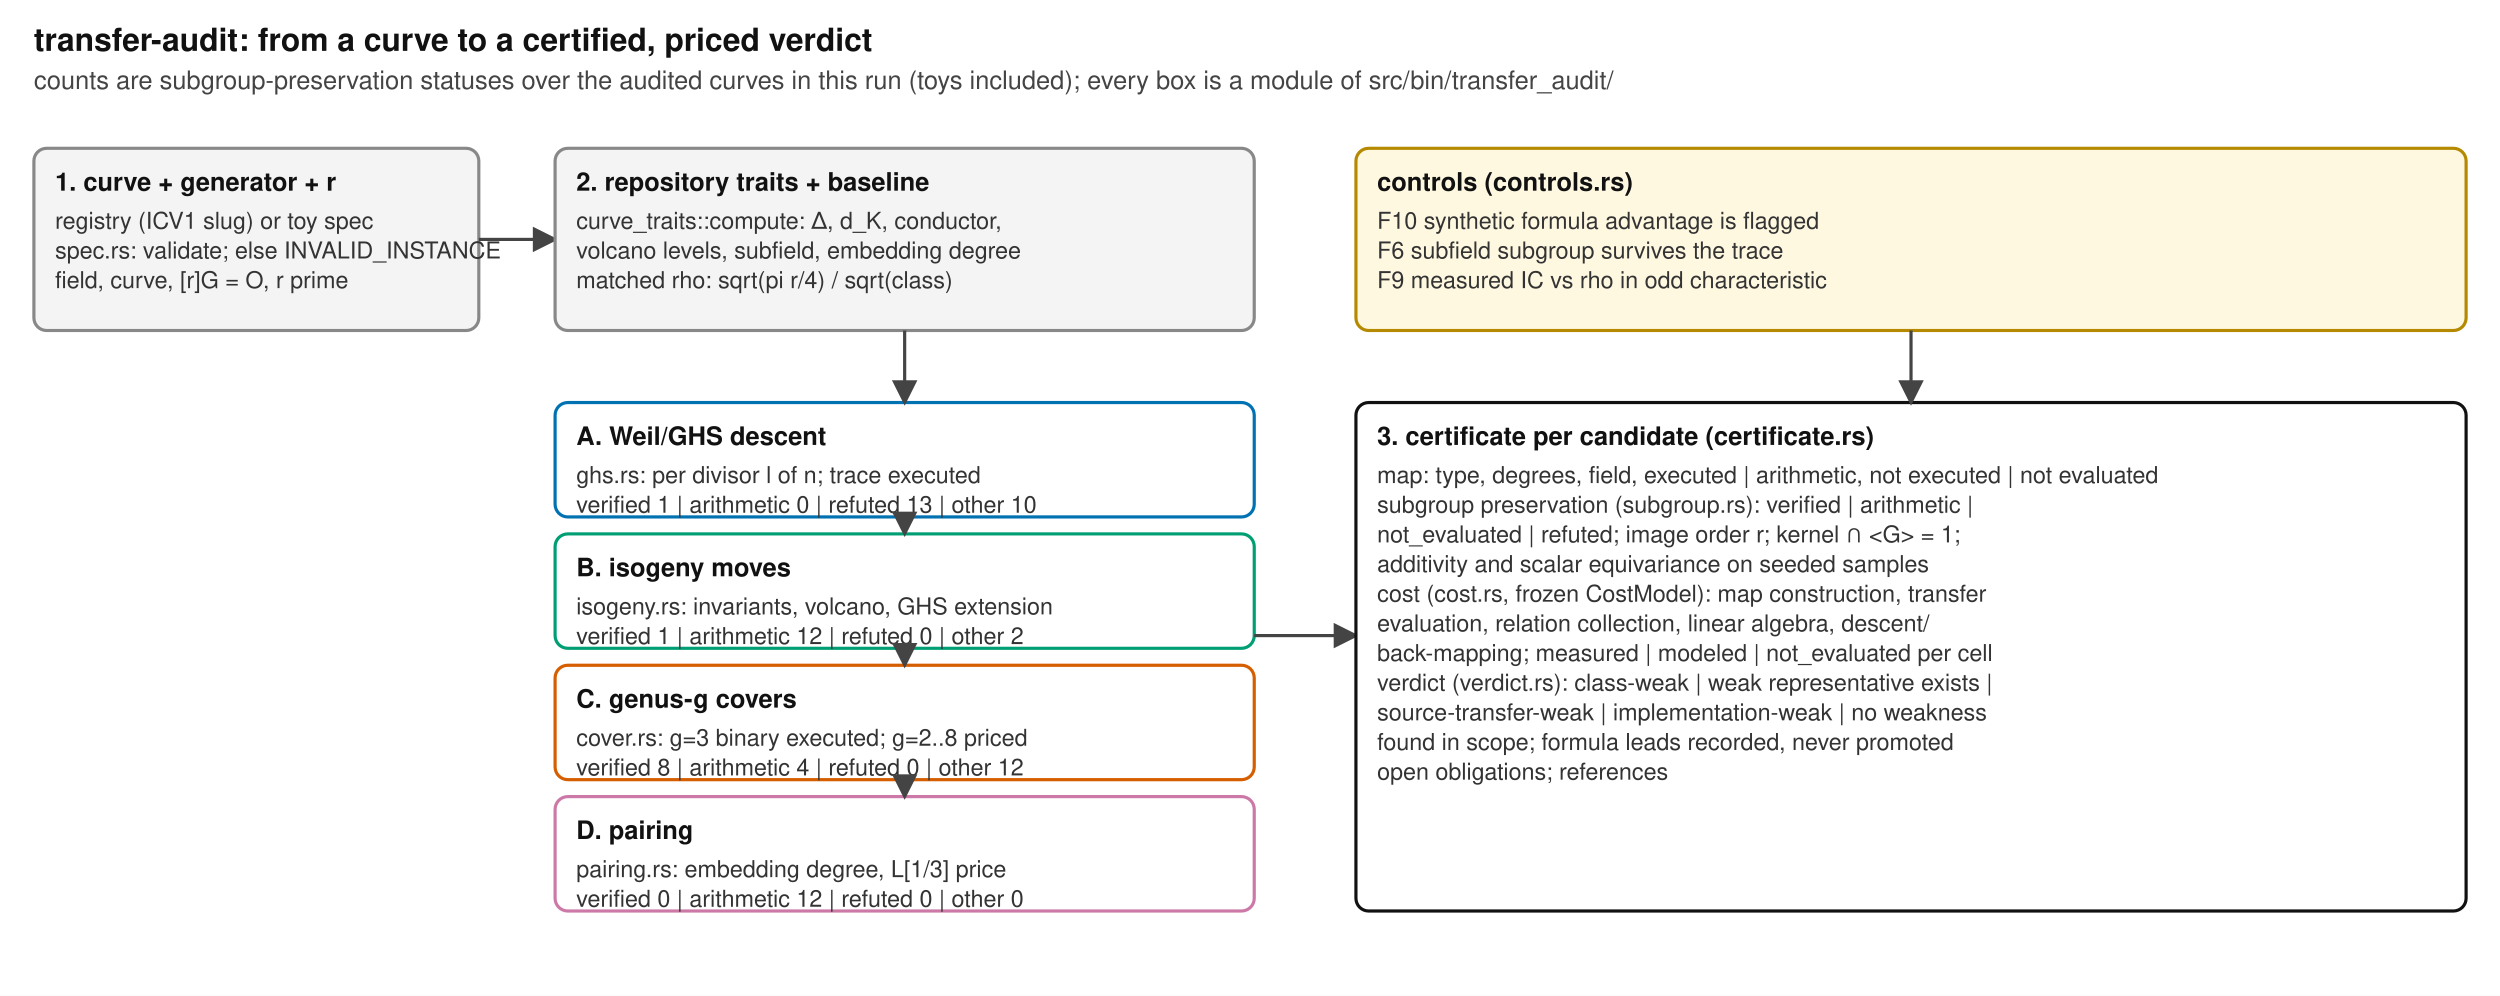
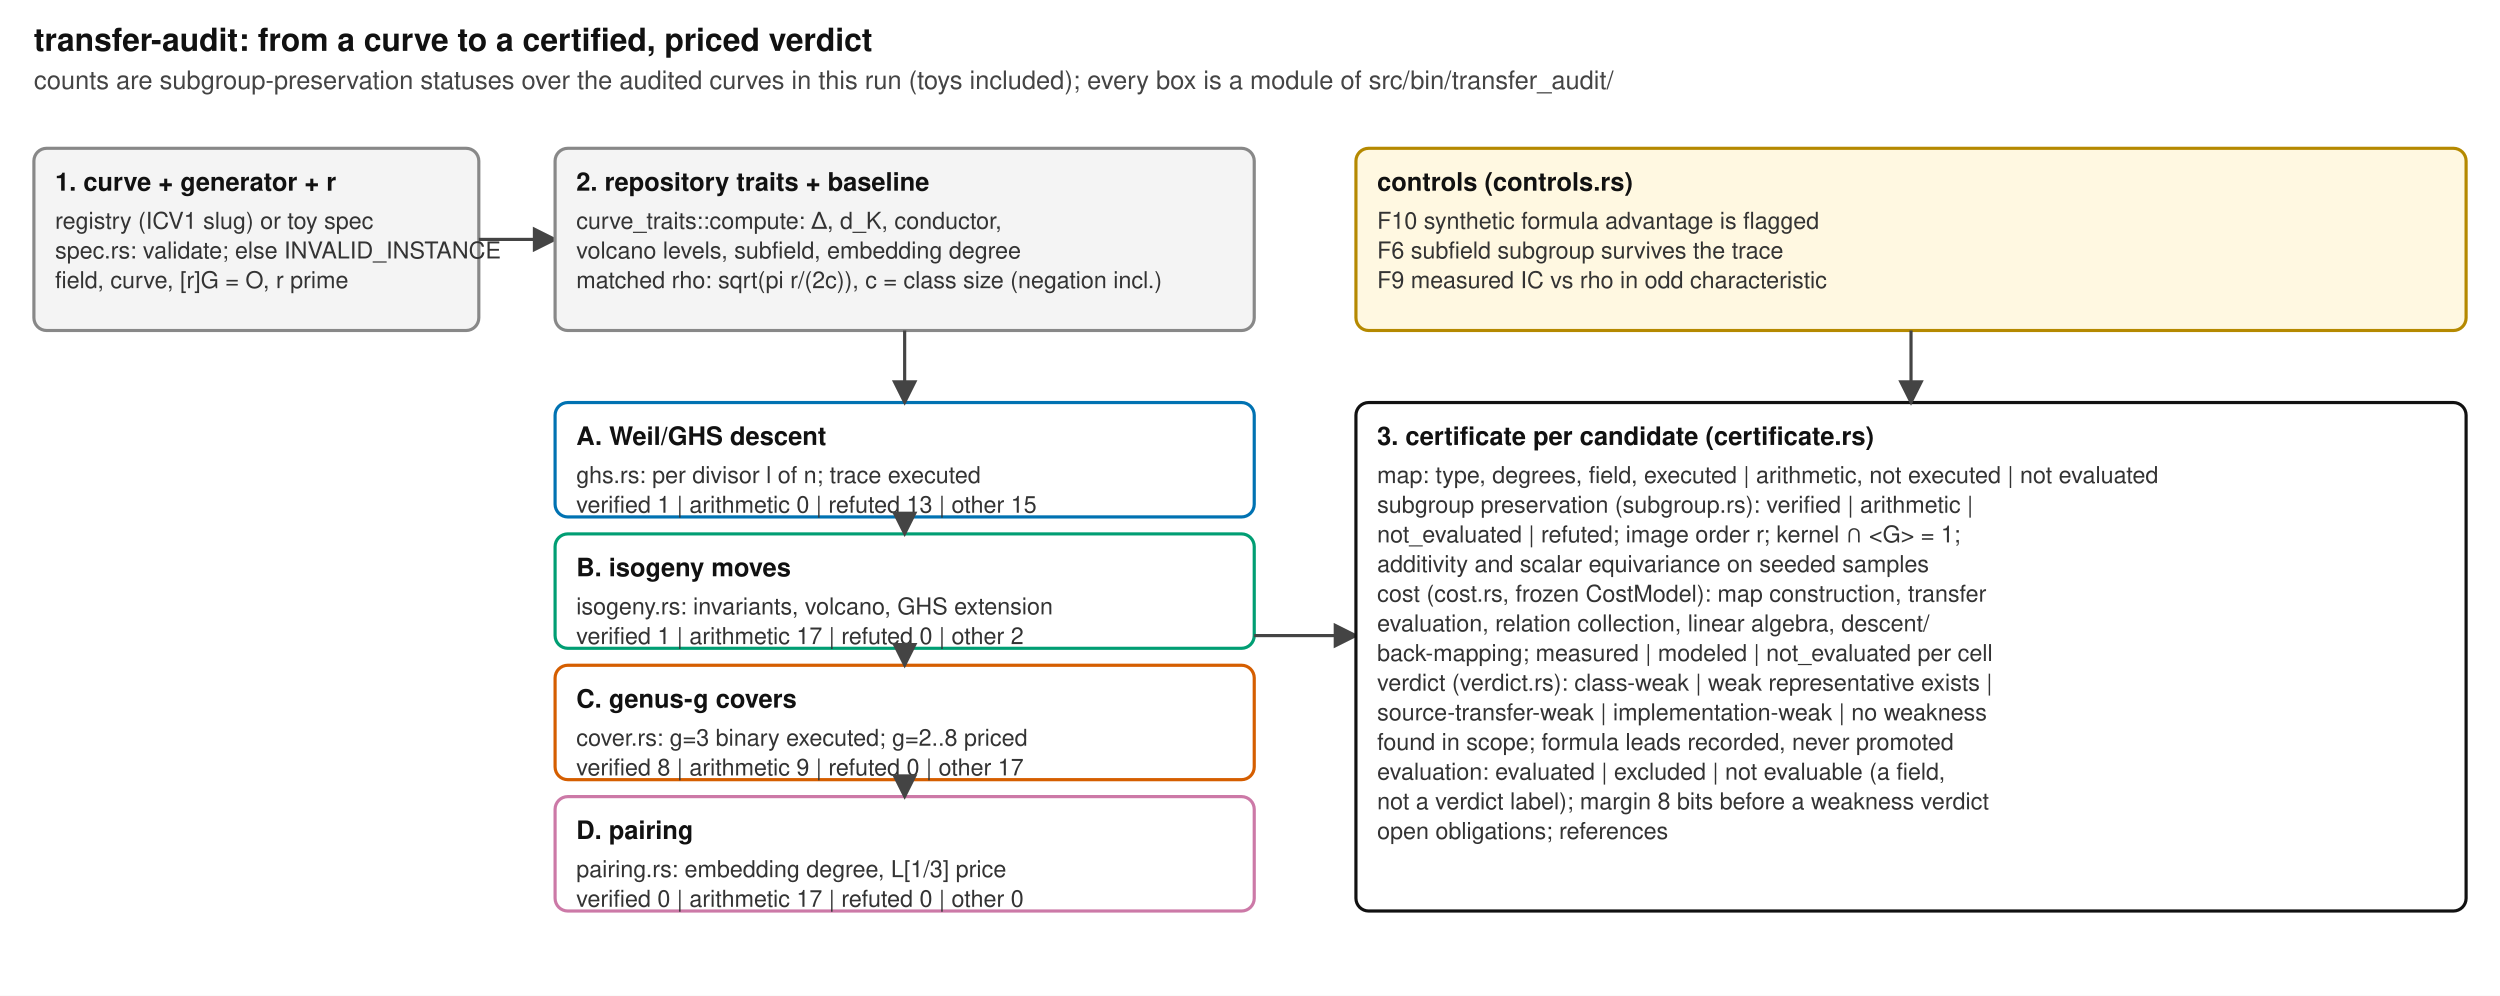
<svg xmlns="http://www.w3.org/2000/svg" width="1180" height="470" viewBox="0 0 1180 470" font-family="Helvetica, Arial, sans-serif" font-size="12">
  <rect width="100%" height="100%" fill="#ffffff" />
  <defs>
    <marker id="a" markerWidth="8" markerHeight="8" refX="7" refY="4" orient="auto">
      <path d="M0 0 L8 4 L0 8 Z" fill="#444" />
    </marker>
  </defs>
  <text x="16" y="24" font-size="15" font-weight="bold" fill="#111">transfer-audit: from a curve to a certified, priced verdict</text>
  <text x="16" y="42" fill="#444">counts are subgroup-preservation statuses over the audited curves in this run (toys included); every box is a module of src/bin/transfer_audit/</text>
  <rect x="16" y="70" width="210" height="86" rx="6" fill="#f4f4f4" stroke="#888" stroke-width="1.5" />
  <text x="26" y="90" font-weight="bold" fill="#111">1. curve + generator + r</text>
  <text x="26" y="108" fill="#333" font-size="11">registry (ICV1 slug) or toy spec</text>
  <text x="26" y="122" fill="#333" font-size="11">spec.rs: validate; else INVALID_INSTANCE</text>
  <text x="26" y="136" fill="#333" font-size="11">field, curve, [r]G = O, r prime</text>
  <line x1="226" y1="113" x2="262" y2="113" stroke="#444" stroke-width="1.5" marker-end="url(#a)" />
  <rect x="262" y="70" width="330" height="86" rx="6" fill="#f4f4f4" stroke="#888" stroke-width="1.5" />
  <text x="272" y="90" font-weight="bold" fill="#111">2. repository traits + baseline</text>
  <text x="272" y="108" fill="#333" font-size="11">curve_traits::compute: Δ, d_K, conductor,</text>
  <text x="272" y="122" fill="#333" font-size="11">volcano levels, subfield, embedding degree</text>
-   <text x="272" y="136" fill="#333" font-size="11">matched rho: sqrt(pi r/4) / sqrt(class)</text>
+   <text x="272" y="136" fill="#333" font-size="11">matched rho: sqrt(pi r/(2c)), c = class size (negation incl.)</text>
  <rect x="262" y="190" width="330" height="54" rx="6" fill="#ffffff" stroke="#0072B2" stroke-width="1.5" />
  <text x="272" y="210" font-weight="bold" fill="#111">A. Weil/GHS descent</text>
  <text x="272" y="228" fill="#333" font-size="11">ghs.rs: per divisor l of n; trace executed</text>
-   <text x="272" y="242" fill="#333" font-size="11">verified 1 | arithmetic 0 | refuted 13 | other 10</text>
+   <text x="272" y="242" fill="#333" font-size="11">verified 1 | arithmetic 0 | refuted 13 | other 15</text>
  <line x1="427" y1="156" x2="427" y2="190" stroke="#444" stroke-width="1.5" marker-end="url(#a)" />
  <rect x="262" y="252" width="330" height="54" rx="6" fill="#ffffff" stroke="#009E73" stroke-width="1.5" />
  <text x="272" y="272" font-weight="bold" fill="#111">B. isogeny moves</text>
  <text x="272" y="290" fill="#333" font-size="11">isogeny.rs: invariants, volcano, GHS extension</text>
-   <text x="272" y="304" fill="#333" font-size="11">verified 1 | arithmetic 12 | refuted 0 | other 2</text>
+   <text x="272" y="304" fill="#333" font-size="11">verified 1 | arithmetic 17 | refuted 0 | other 2</text>
  <line x1="427" y1="244" x2="427" y2="252" stroke="#444" stroke-width="1.5" marker-end="url(#a)" />
  <rect x="262" y="314" width="330" height="54" rx="6" fill="#ffffff" stroke="#D55E00" stroke-width="1.5" />
  <text x="272" y="334" font-weight="bold" fill="#111">C. genus-g covers</text>
  <text x="272" y="352" fill="#333" font-size="11">cover.rs: g=3 binary executed; g=2..8 priced</text>
-   <text x="272" y="366" fill="#333" font-size="11">verified 8 | arithmetic 4 | refuted 0 | other 12</text>
+   <text x="272" y="366" fill="#333" font-size="11">verified 8 | arithmetic 9 | refuted 0 | other 17</text>
  <line x1="427" y1="306" x2="427" y2="314" stroke="#444" stroke-width="1.5" marker-end="url(#a)" />
  <rect x="262" y="376" width="330" height="54" rx="6" fill="#ffffff" stroke="#CC79A7" stroke-width="1.5" />
  <text x="272" y="396" font-weight="bold" fill="#111">D. pairing</text>
  <text x="272" y="414" fill="#333" font-size="11">pairing.rs: embedding degree, L[1/3] price</text>
-   <text x="272" y="428" fill="#333" font-size="11">verified 0 | arithmetic 12 | refuted 0 | other 0</text>
+   <text x="272" y="428" fill="#333" font-size="11">verified 0 | arithmetic 17 | refuted 0 | other 0</text>
  <line x1="427" y1="368" x2="427" y2="376" stroke="#444" stroke-width="1.5" marker-end="url(#a)" />
  <line x1="592" y1="300" x2="640" y2="300" stroke="#444" stroke-width="1.5" marker-end="url(#a)" />
  <rect x="640" y="190" width="524" height="240" rx="6" fill="#ffffff" stroke="#111" stroke-width="1.5" />
  <text x="650" y="210" font-weight="bold" fill="#111">3. certificate per candidate (certificate.rs)</text>
  <text x="650" y="228" fill="#333" font-size="11">map: type, degrees, field, executed | arithmetic, not executed | not evaluated</text>
  <text x="650" y="242" fill="#333" font-size="11">subgroup preservation (subgroup.rs): verified | arithmetic |</text>
  <text x="650" y="256" fill="#333" font-size="11">  not_evaluated | refuted; image order r; kernel ∩ &lt;G&gt; = 1;</text>
  <text x="650" y="270" fill="#333" font-size="11">  additivity and scalar equivariance on seeded samples</text>
  <text x="650" y="284" fill="#333" font-size="11">cost (cost.rs, frozen CostModel): map construction, transfer</text>
  <text x="650" y="298" fill="#333" font-size="11">  evaluation, relation collection, linear algebra, descent/</text>
  <text x="650" y="312" fill="#333" font-size="11">  back-mapping; measured | modeled | not_evaluated per cell</text>
  <text x="650" y="326" fill="#333" font-size="11">verdict (verdict.rs): class-weak | weak representative exists |</text>
  <text x="650" y="340" fill="#333" font-size="11">  source-transfer-weak | implementation-weak | no weakness</text>
  <text x="650" y="354" fill="#333" font-size="11">  found in scope; formula leads recorded, never promoted</text>
-   <text x="650" y="368" fill="#333" font-size="11">open obligations; references</text>
+   <text x="650" y="368" fill="#333" font-size="11">evaluation: evaluated | excluded | not evaluable (a field,</text>
+   <text x="650" y="382" fill="#333" font-size="11">  not a verdict label); margin 8 bits before a weakness verdict</text>
+   <text x="650" y="396" fill="#333" font-size="11">open obligations; references</text>
  <rect x="640" y="70" width="524" height="86" rx="6" fill="#fff8e1" stroke="#b58900" stroke-width="1.5" />
  <text x="650" y="90" font-weight="bold" fill="#111">controls (controls.rs)</text>
  <text x="650" y="108" fill="#333" font-size="11">F10 synthetic formula advantage is flagged</text>
  <text x="650" y="122" fill="#333" font-size="11">F6 subfield subgroup survives the trace</text>
  <text x="650" y="136" fill="#333" font-size="11">F9 measured IC vs rho in odd characteristic</text>
  <line x1="902" y1="156" x2="902" y2="190" stroke="#444" stroke-width="1.5" marker-end="url(#a)" />
</svg>
